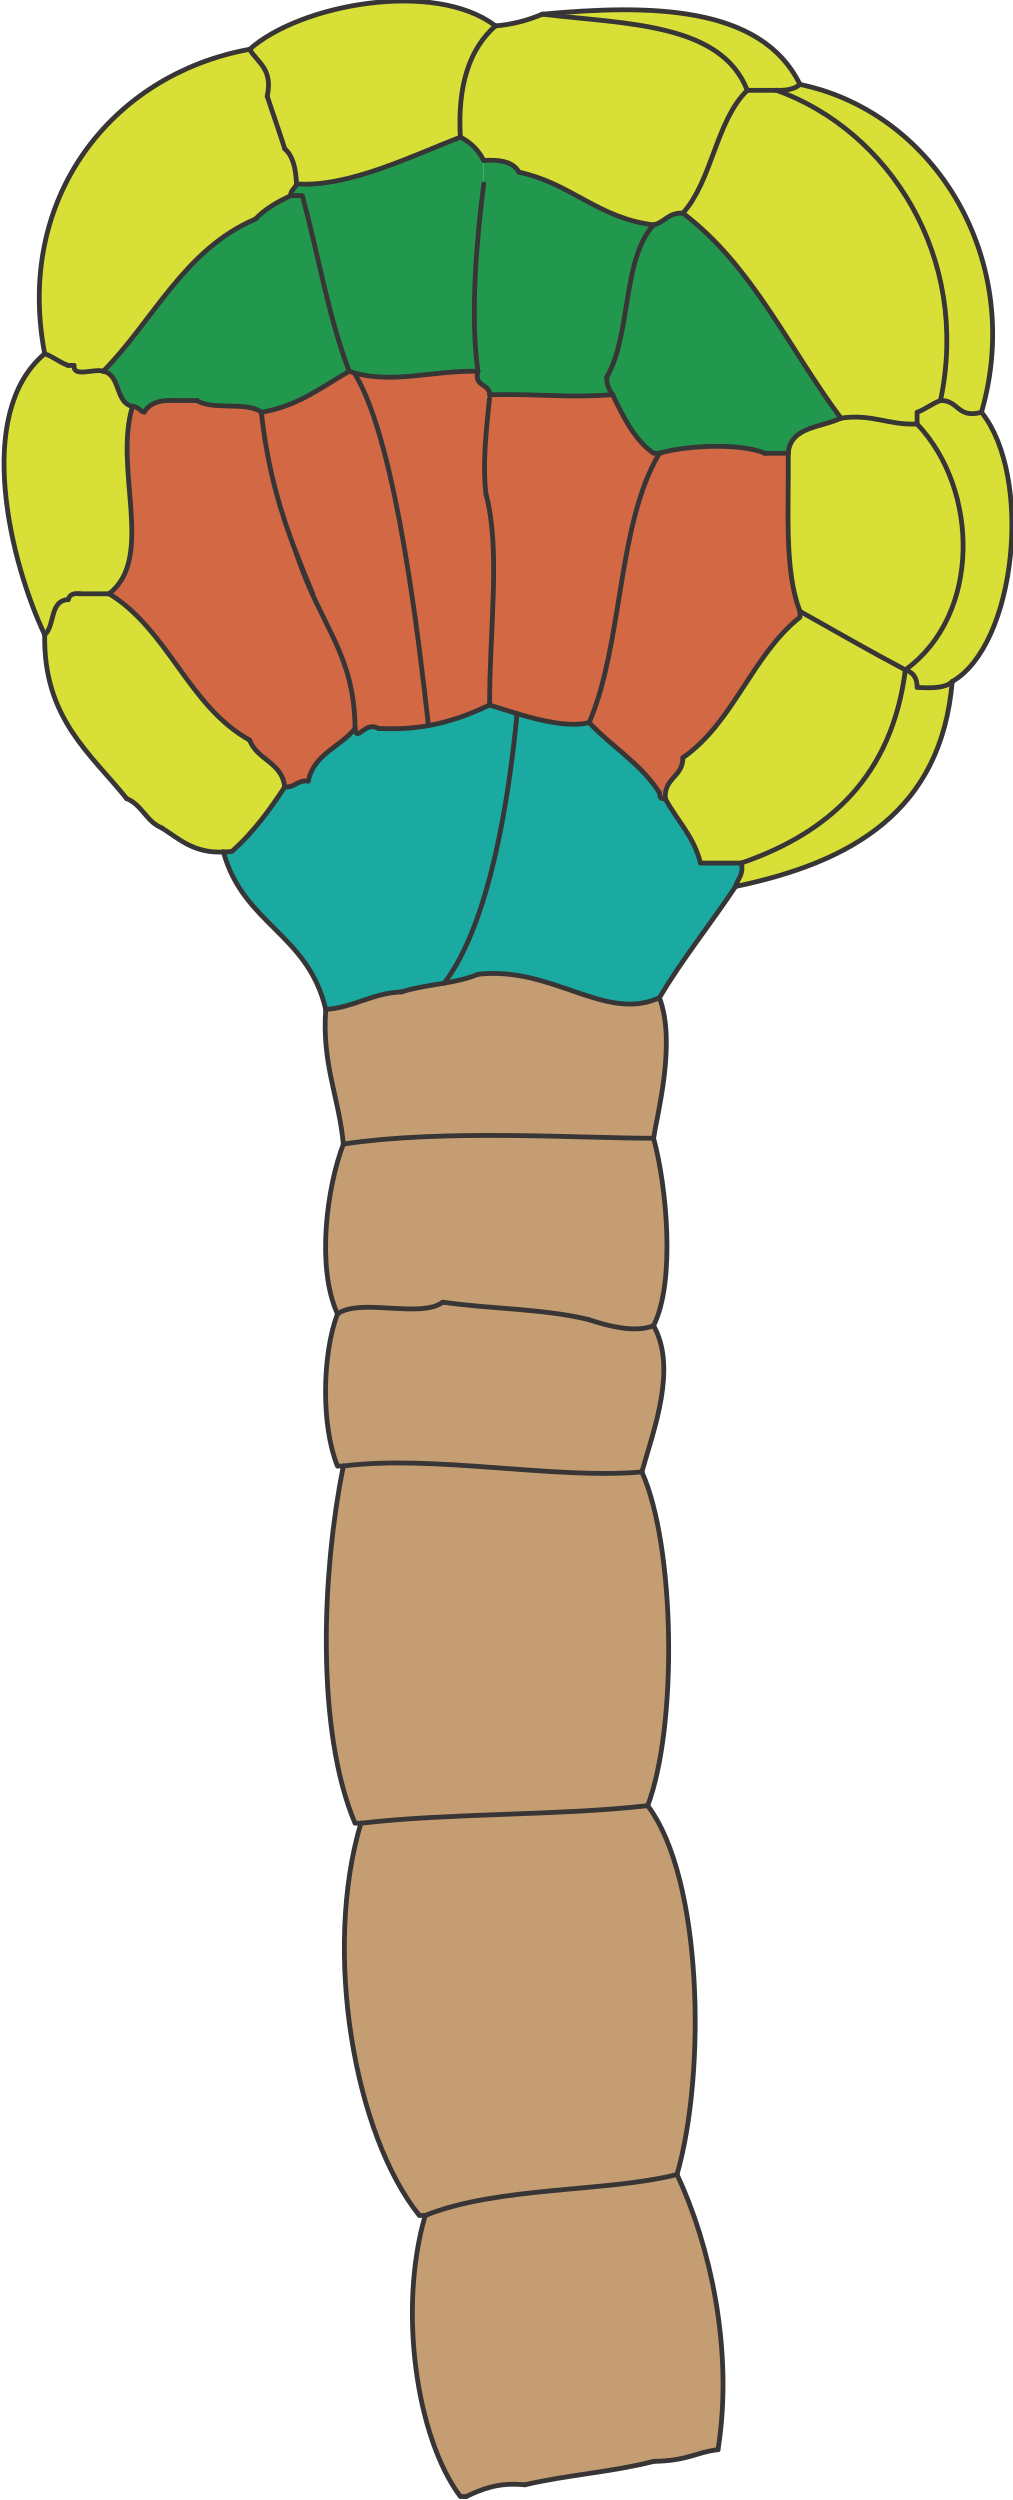
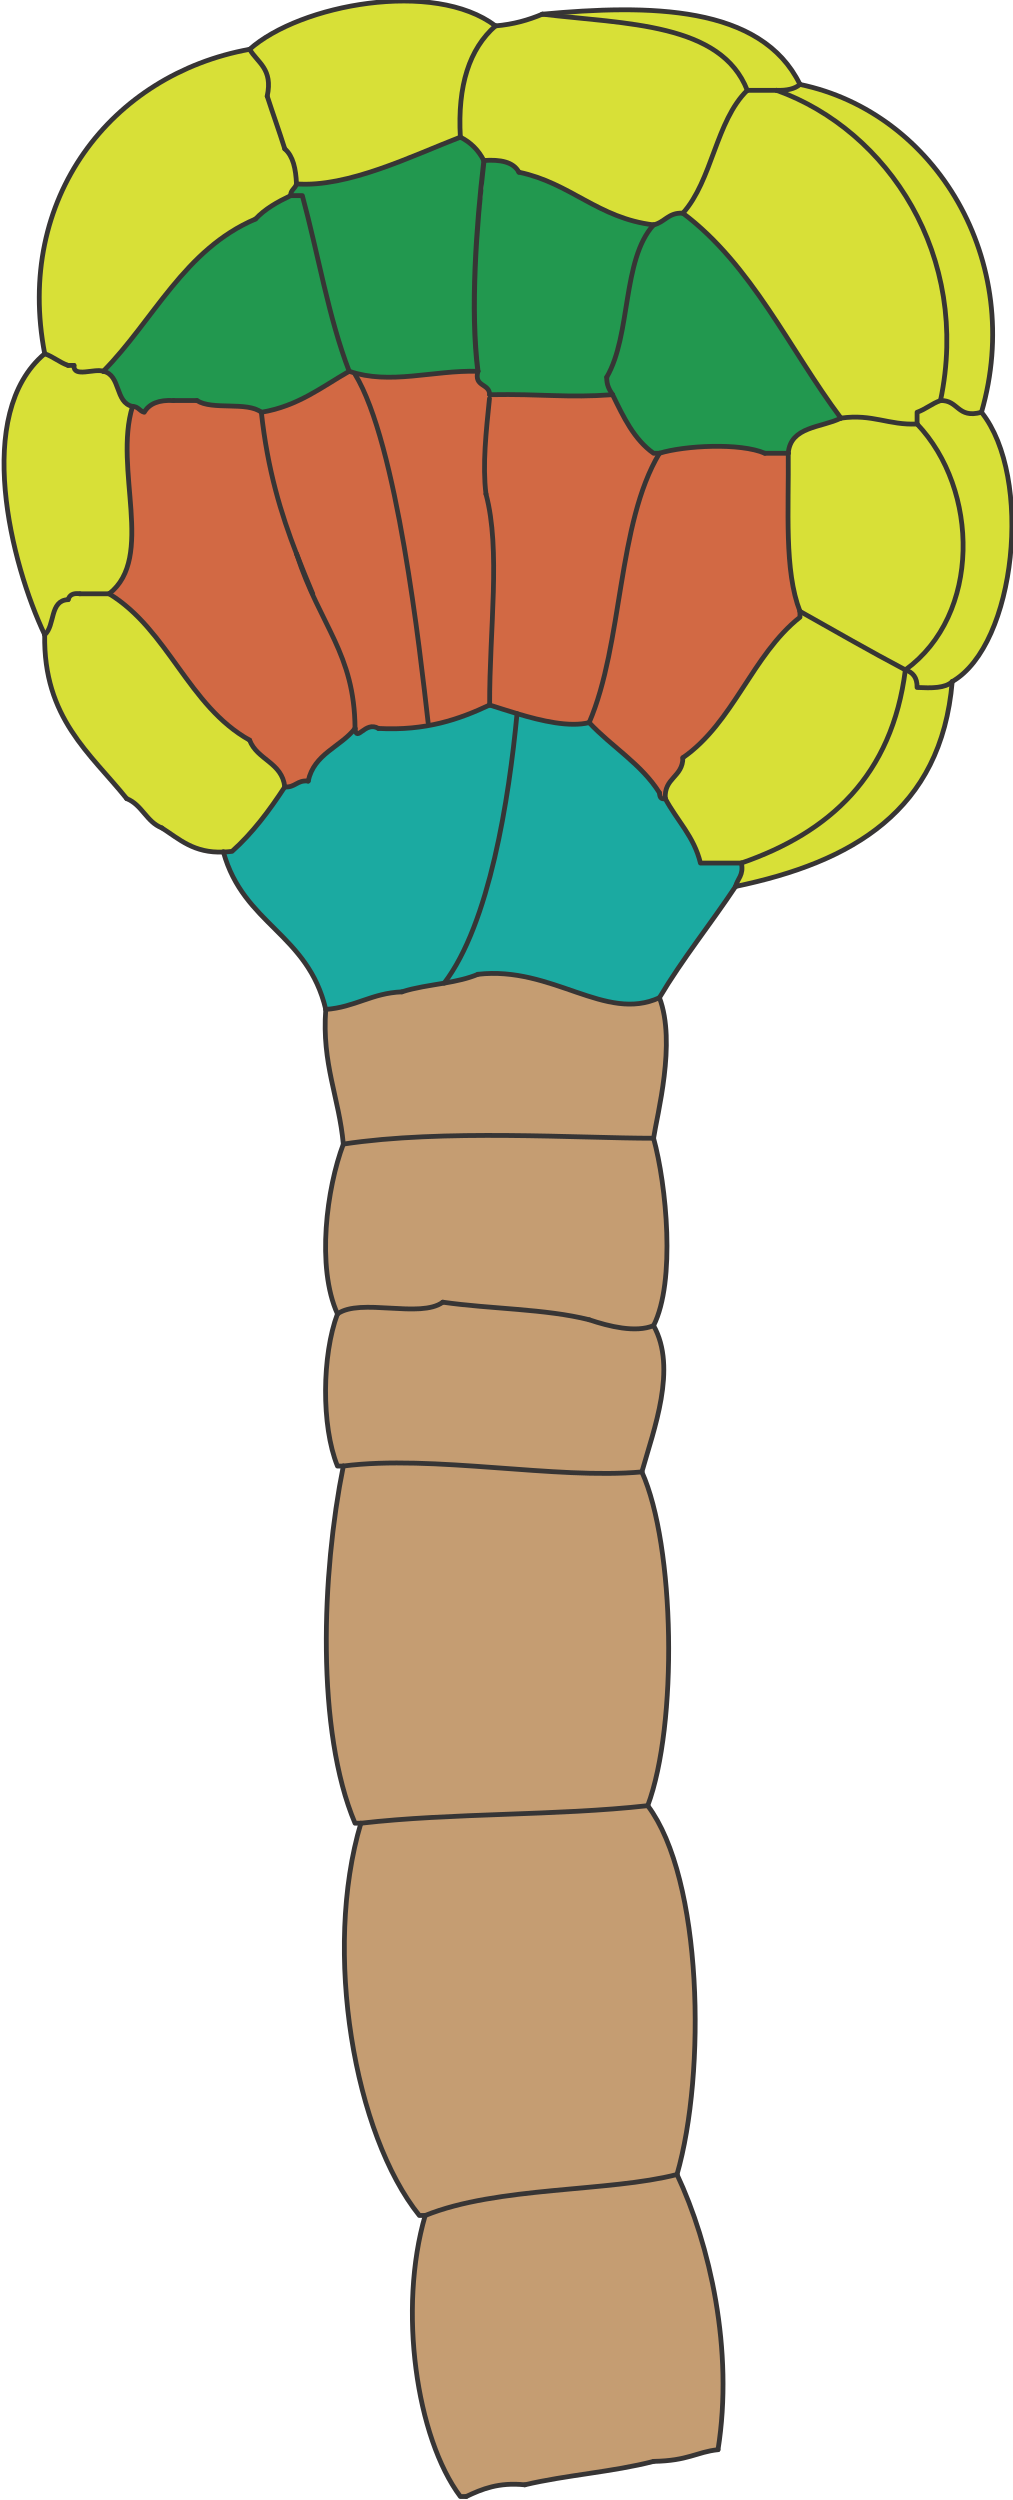
<svg xmlns="http://www.w3.org/2000/svg" width="121.058" height="298.89" viewBox="0 0 120.222 298.133" class="embryo">
  <g>
    <g>
      <g>
        <g>
          <g>
            <g>
              <g>
                <g class="hypophysis" fill="#1baaa1">
                  <path d="M52.707 117.24c5.4-7.067 7.727-21.972 8.687-32.14 2.97.895 6.266 1.65 8.603 1.072 2.69 2.887 6.226 4.935 8.377 8.37.037.43.106.83.702.698 1.366 2.59 3.425 4.496 4.187 7.68h4.886c.3 1.462-.476 1.854-.697 2.793-2.97 4.48-6.304 8.595-9.08 13.266-6.45 2.98-12.764-3.807-21.645-2.793-1.17.504-2.578.802-4.02 1.054" />
                  <path d="M61.393 85.102c-.96 10.167-3.285 25.07-8.687 32.14-1.73.298-3.52.538-5.043 1.04-3.586.14-5.605 1.844-9.08 2.096-2.14-9.068-9.802-10.1-12.205-18.77.326-.01.67-.038 1.034-.084 2.457-2.197 4.442-4.86 6.283-7.68 1.25.093 1.472-.85 2.796-.697.688-3.26 3.853-4.06 5.585-6.275.166 1.796 1.2-.96 2.793 0 5.662.306 9.617-1.09 13.257-2.795.988.31 2.105.678 3.268 1.025" />
                </g>
              </g>
              <g>
                <g class="unspecified" fill="#d26944">
                  <path d="M35.13 66.128c-.02-.037-.03-.066-.037-.095-1.845-4.765-3.446-9.98-4.19-16.868 4.385-.728 7.214-3.025 10.473-4.89 4.878 1.668 9.944-.14 15.354 0-.504 1.91 1.386 1.407 1.395 2.793 6.32-.11 9.228.4 14.664 0 1.293 2.664 2.568 5.356 4.885 6.985h.7c-5.065 8.435-4.32 22.678-8.38 32.12-2.336.576-5.632-.177-8.602-1.07-1.163-.348-2.28-.717-3.268-1.026-3.64 1.704-7.598 3.1-13.257 2.795-1.593-.96-2.627 1.796-2.793 0-.057-8.996-4.16-12.19-6.945-20.744" />
                  <path d="M35.13 66.128c2.784 8.555 6.888 11.748 6.945 20.744-1.733 2.214-4.897 3.016-5.585 6.275-1.323-.152-1.546.79-2.795.696-.315-2.933-3.305-3.21-4.19-5.576-7.335-4.08-9.68-13.137-16.757-17.456 5.522-4.33.492-14.886 2.792-22.344.7 0 .83.567 1.398.7.596-1.035 1.758-1.5 3.49-1.4h2.793c1.834 1.192 5.98.075 7.683 1.4.744 6.886 2.345 12.102 4.19 16.867.008.03.017.058.037.095" />
                  <path d="M95.134 72.905v.7C89.417 78.128 87.218 86.16 81.17 90.36c0 2.33-2.275 2.375-2.094 4.88-.596.13-.665-.268-.702-.697-2.15-3.437-5.688-5.485-8.377-8.372 4.058-9.44 3.313-23.684 8.377-32.12 2.998-.918 9.637-1.273 12.57 0h2.792c.075 6.677-.5 14.006 1.398 18.855" />
                </g>
              </g>
              <g>
                <g class="suspensor" fill="#c59d72">
                  <path d="M47.662 118.282c1.527-.5 3.314-.745 5.046-1.042 1.444-.253 2.847-.55 4.02-1.052 8.883-1.013 15.195 5.77 21.648 2.793 2.04 5.345-.298 14.012-.7 16.758-8.786 0-25.24-1.108-36.996.7-.504-5.552-2.58-9.535-2.094-16.062 3.47-.25 5.49-1.954 9.076-2.094" />
                  <path d="M80.47 259.313c3.92 8.323 6.79 20.947 4.89 32.82-2.61.288-3.537 1.322-7.684 1.393-4.8 1.25-10.462 1.633-15.36 2.796-3.1-.315-5.083.492-6.982 1.394h-.7c-5.257-7.02-7.448-22.362-4.19-33.514 8.587-3.483 21.973-2.795 30.027-4.89" />
                  <path d="M76.98 215.332c6.56 8.695 6.982 31.868 3.49 43.98-8.052 2.096-21.442 1.41-30.025 4.888h-.7c-7.743-9.625-11.544-31.47-6.973-46.774 10.846-1.258 23.322-.874 34.208-2.094" />
                  <path d="M77.677 158.083c2.85 5.084.01 12.43-1.395 17.447-10.224.93-24.962-2.076-35.602-.698h-.7c-1.955-4.82-1.832-13.266 0-18.144 2.702-1.956 9.896.584 12.56-1.397 5.7.82 12.252.782 17.456 2.094 2.383.802 5.55 1.584 7.68.7" />
                  <path d="M77.677 135.74c1.527 5.538 2.664 17.046 0 22.344-2.13.885-5.298.1-7.68-.7-5.205-1.31-11.758-1.273-17.457-2.092-2.664 1.98-9.858-.562-12.56 1.394-2.54-5.596-1.273-15.036.7-20.248 11.757-1.807 28.21-.7 36.997-.7" />
                  <path d="M76.28 175.53c3.96 8.79 4.294 30.175.7 39.8-10.886 1.22-23.362.84-34.208 2.095h-.696c-4.665-11.02-3.995-29.743-1.397-42.594 10.64-1.376 25.38 1.63 35.6.7" />
                </g>
              </g>
              <g>
                <g class="inner-upper" fill="#22984f">
                  <path d="M100.02 49.863c-2.326 1.163-6.023.957-6.284 4.19h-2.792c-2.933-1.274-9.572-.922-12.57 0h-.7c-2.316-1.63-3.593-4.32-4.885-6.985-.373-.556-.728-1.134-.7-2.094 2.924-4.99 1.816-14.01 5.585-18.155 1.332-.3 1.76-1.5 3.494-1.396 8.247 6.19 12.67 16.19 18.85 24.44" />
                  <path d="M77.676 26.82c-3.77 4.143-2.664 13.165-5.585 18.154-.027.96.328 1.535.7 2.093-5.436.4-8.343-.108-14.664 0-.01-1.386-1.898-.882-1.397-2.792-.932-6.544-.187-15.508.698-22.345v-2.792c2.01-.138 3.545.177 4.19 1.397 6.163 1.283 9.422 5.485 16.058 6.284" />
                  <path d="M57.427 19.14v2.79c-.885 6.835-1.63 15.802-.7 22.346-5.406-.14-10.472 1.667-15.35 0C38.91 37.89 37.68 30.283 35.79 23.33h-1.395c-.01-.7.558-.832.7-1.4 6.113.457 13.794-3.358 19.54-5.575 1.24.625 2.168 1.555 2.792 2.784" />
                  <path d="M35.79 23.33c1.89 6.953 3.12 14.56 5.588 20.946-3.26 1.862-6.09 4.162-10.477 4.89-1.7-1.324-5.844-.207-7.677-1.398h-2.795c-1.73-.1-2.896.363-3.492 1.397-.567-.132-.7-.7-1.394-.7-2.126-.437-1.37-3.75-3.495-4.19 6.01-6.096 9.658-14.542 18.158-18.154 1.117-1.2 2.606-2.038 4.19-2.79h1.395z" />
                </g>
              </g>
              <g>
                <g class="protoderm" fill="#d8e037">
                  <path d="M116.78 49.163c6.162 7.68 4.132 27.726-3.492 32.12-.828.802-2.466.782-4.19.7.028-1.2-.52-1.817-1.395-2.095 9.067-6.584 8.815-21.526 1.395-29.327v-1.397c1.034-.36 1.76-1.034 2.795-1.395 2.16-.074 1.99 2.197 4.886 1.395" />
                  <path d="M95.134 10.07c16.18 3.35 26.86 21.05 21.646 39.094-2.895.802-2.73-1.47-4.886-1.395 3.617-17.188-6.2-32.224-19.555-37 1.22.045 2.17-.162 2.794-.7" />
                  <path d="M92.34 10.77c13.352 4.773 23.173 19.81 19.553 36.996-1.034.364-1.762 1.034-2.793 1.398v1.397c-3.428.168-5.29-1.23-9.08-.697-6.182-8.25-10.604-18.25-18.85-24.44 3.517-3.928 3.918-10.977 7.68-14.654h3.49z" />
                  <path d="M109.1 81.982c1.723.083 3.36.103 4.19-.7-1.304 15.458-11.975 21.547-25.837 24.43.223-.938.997-1.33.7-2.79 10.535-3.65 17.956-10.43 19.55-23.034.875.278 1.425.894 1.396 2.094" />
                  <path d="M109.1 50.56c7.42 7.802 7.672 22.743-1.396 29.327-4.267-2.254-8.4-4.636-12.57-6.982-1.9-4.852-1.323-12.178-1.397-18.854.263-3.23 3.958-3.023 6.283-4.19 3.79-.53 5.654.87 9.08.7" />
                  <path d="M107.703 79.887C106.108 92.494 98.69 99.27 88.15 102.92h-4.886c-.764-3.183-2.823-5.093-4.19-7.68-.18-2.505 2.094-2.55 2.094-4.88 6.052-4.198 8.248-12.23 13.965-16.757v-.698c4.17 2.345 8.306 4.728 12.57 6.982" />
                  <path d="M95.134 10.07c-.624.538-1.575.745-2.795.7h-3.49c-3.13-8.043-14.46-7.886-24.44-9.077C77.1.52 90.516.563 95.133 10.07" />
                  <path d="M88.85 10.77c-3.76 3.676-4.16 10.725-7.68 14.654-1.734-.103-2.164 1.097-3.492 1.395-6.64-.8-9.896-5.002-16.062-6.285-.64-1.22-2.18-1.535-4.19-1.397-.62-1.23-1.552-2.16-2.792-2.784-.352-6.172 1.09-10.548 4.19-13.266 2.162-.178 3.95-.708 5.587-1.395 9.98 1.19 21.31 1.03 24.44 9.076" />
                  <path d="M58.824 3.087c-3.102 2.718-4.542 7.094-4.19 13.266-5.745 2.217-13.424 6.034-19.54 5.58-.076-1.788-.402-3.326-1.4-4.182-.67-2.133-1.414-4.178-2.092-6.283.707-3.276-1.155-3.975-2.097-5.588 5.99-5.353 22.022-8.34 29.32-2.793" />
                  <path d="M35.092 21.93c-.14.568-.707.7-.7 1.4-1.58.752-3.07 1.588-4.19 2.79-8.5 3.613-12.148 12.058-18.154 18.156-1.014-.384-3.61.82-3.49-.7H7.86c-1.033-.363-1.76-1.033-2.794-1.397C1.51 23.68 12.98 8.876 29.504 5.88c.943 1.61 2.804 2.31 2.097 5.586.68 2.105 1.424 4.153 2.094 6.286.997.854 1.324 2.392 1.398 4.18" />
                  <path d="M26.378 101.607c-3.546.15-5.258-1.547-7.343-2.875-1.836-.716-2.357-2.767-4.19-3.492-4.348-5.418-9.953-9.6-9.778-19.544 1.257-1.08.558-4.095 2.795-4.187.158-.55.584-.81 1.395-.7h3.49c7.078 4.32 9.424 13.378 16.758 17.456.885 2.363 3.875 2.644 4.19 5.577-1.84 2.82-3.826 5.484-6.283 7.68-.364.047-.708.075-1.034.084" />
                  <path d="M15.54 48.465c-2.3 7.458 2.73 18.015-2.79 22.345H9.256c-.81-.112-1.237.15-1.397.7-2.234.09-1.535 3.106-2.793 4.186-4.012-8.443-8.537-26.346 0-33.515 1.034.365 1.762 1.035 2.793 1.396h.7c-.122 1.518 2.476.318 3.49.7 2.122.437 1.37 3.75 3.49 4.19" />
                </g>
              </g>
            </g>
          </g>
        </g>
      </g>
    </g>
    <g>
      <g>
        <g>
          <path d="M58.126 84.077c-.03-8.976 1.35-18.527-.438-25.166" fill="none" stroke="#373535" stroke-width=".573" stroke-linecap="round" stroke-linejoin="round" />
        </g>
        <g>
          <path d="M58.107 47.526c-.4 3.947-.845 7.922-.418 11.387" fill="none" stroke="#373535" stroke-width=".573" stroke-linecap="round" stroke-linejoin="round" />
        </g>
        <g>
          <path d="M41.377 44.276c4.877 1.667 9.944-.14 15.35 0" fill="none" stroke="#373535" stroke-width=".573" stroke-linecap="round" stroke-linejoin="round" />
        </g>
        <g>
          <path d="M35.092 66.034c-1.844-4.77-3.445-9.98-4.19-16.872" fill="none" stroke="#373535" stroke-width=".573" stroke-linecap="round" stroke-linejoin="round" />
        </g>
        <g>
          <path d="M37.03 70.81c-.645-1.547-1.287-3.09-1.9-4.683" fill="none" stroke="#373535" stroke-width=".573" stroke-linecap="round" stroke-linejoin="round" />
        </g>
        <g>
-           <path d="M56.73 44.276c-.932-6.544-.187-15.51.698-22.345" fill="none" stroke="#373535" stroke-width=".573" stroke-linecap="round" stroke-linejoin="round" />
+           <path d="M56.73 44.276c-.932-7.303-.187-17.31.698-24.935" fill="none" stroke="#373535" stroke-width=".604" stroke-linecap="round" stroke-linejoin="round" />
        </g>
        <g>
          <path d="M58.126 47.068c-.01-1.386-1.9-.885-1.398-2.792" fill="none" stroke="#373535" stroke-width=".573" stroke-linecap="round" stroke-linejoin="round" />
        </g>
        <g>
          <path d="M72.79 47.068c-5.436.4-8.343-.112-14.664 0" fill="none" stroke="#373535" stroke-width=".573" stroke-linecap="round" stroke-linejoin="round" />
        </g>
        <g>
          <path d="M72.79 47.068c-.372-.558-.727-1.134-.7-2.094" fill="none" stroke="#373535" stroke-width=".573" stroke-linecap="round" stroke-linejoin="round" />
        </g>
        <g>
          <path d="M78.375 54.052h-.7c-2.32-1.63-3.593-4.32-4.885-6.982" fill="none" stroke="#373535" stroke-width=".573" stroke-linecap="round" stroke-linejoin="round" />
        </g>
        <g>
          <path d="M81.17 25.423c8.247 6.192 12.67 16.19 18.85 24.44" fill="none" stroke="#373535" stroke-width=".573" stroke-linecap="round" stroke-linejoin="round" />
        </g>
        <g>
          <path d="M57.427 19.14c-.624-1.23-1.552-2.16-2.792-2.785" fill="none" stroke="#373535" stroke-width=".573" stroke-linecap="round" stroke-linejoin="round" />
        </g>
        <g>
          <path d="M61.616 20.535c-.644-1.22-2.18-1.535-4.19-1.395" fill="none" stroke="#373535" stroke-width=".573" stroke-linecap="round" stroke-linejoin="round" />
        </g>
        <g>
          <path d="M81.17 25.423c-1.734-.103-2.163 1.097-3.495 1.395" fill="none" stroke="#373535" stroke-width=".573" stroke-linecap="round" stroke-linejoin="round" />
        </g>
        <g>
          <path d="M88.85 10.77c-3.76 3.676-4.16 10.725-7.68 14.654" fill="none" stroke="#373535" stroke-width=".573" stroke-linecap="round" stroke-linejoin="round" />
        </g>
        <g>
          <path d="M58.824 3.088c2.16-.178 3.947-.707 5.588-1.395" fill="none" stroke="#373535" stroke-width=".573" stroke-linecap="round" stroke-linejoin="round" />
        </g>
        <g>
          <path d="M111.893 47.768c3.62-17.187-6.2-32.223-19.553-36.997" fill="none" stroke="#373535" stroke-width=".573" stroke-linecap="round" stroke-linejoin="round" />
        </g>
        <g>
          <path d="M95.134 10.07c16.18 3.35 26.86 21.05 21.646 39.094" fill="none" stroke="#373535" stroke-width=".573" stroke-linecap="round" stroke-linejoin="round" />
        </g>
        <g>
          <path d="M88.15 102.92c10.54-3.648 17.96-10.427 19.553-23.03" fill="none" stroke="#373535" stroke-width=".573" stroke-linecap="round" stroke-linejoin="round" />
        </g>
        <g>
          <path d="M113.29 81.284c-1.304 15.454-11.975 21.543-25.837 24.43" fill="none" stroke="#373535" stroke-width=".573" stroke-linecap="round" stroke-linejoin="round" />
        </g>
        <g>
          <path d="M42.773 217.426h-.7c-4.66-11.024-3.99-29.746-1.394-42.593" fill="none" stroke="#373535" stroke-width=".573" stroke-linecap="round" stroke-linejoin="round" />
        </g>
        <g>
          <path d="M76.28 175.53c3.96 8.79 4.294 30.175.7 39.8" fill="none" stroke="#373535" stroke-width=".573" stroke-linecap="round" stroke-linejoin="round" />
        </g>
        <g>
          <path d="M77.676 158.084c2.85 5.084.01 12.43-1.395 17.447" fill="none" stroke="#373535" stroke-width=".573" stroke-linecap="round" stroke-linejoin="round" />
        </g>
        <g>
          <path d="M52.54 155.29c5.698.82 12.25.783 17.455 2.095" fill="none" stroke="#373535" stroke-width=".573" stroke-linecap="round" stroke-linejoin="round" />
        </g>
        <g>
          <path d="M40.678 174.833h-.7c-1.952-4.823-1.832-13.266 0-18.143" fill="none" stroke="#373535" stroke-width=".573" stroke-linecap="round" stroke-linejoin="round" />
        </g>
        <g>
          <path d="M76.28 175.53c-10.22.93-24.96-2.076-35.6-.7" fill="none" stroke="#373535" stroke-width=".573" stroke-linecap="round" stroke-linejoin="round" />
        </g>
        <g>
          <path d="M39.98 156.688c-2.54-5.596-1.274-15.036.7-20.25" fill="none" stroke="#373535" stroke-width=".573" stroke-linecap="round" stroke-linejoin="round" />
        </g>
        <g>
          <path d="M52.54 155.29c-2.665 1.983-9.86-.557-12.56 1.4" fill="none" stroke="#373535" stroke-width=".573" stroke-linecap="round" stroke-linejoin="round" />
        </g>
        <g>
          <path d="M77.676 158.084c-2.13.885-5.298.103-7.68-.7" fill="none" stroke="#373535" stroke-width=".573" stroke-linecap="round" stroke-linejoin="round" />
        </g>
        <g>
          <path d="M77.676 135.74c1.527 5.538 2.664 17.046 0 22.344" fill="none" stroke="#373535" stroke-width=".573" stroke-linecap="round" stroke-linejoin="round" />
        </g>
        <g>
          <path d="M5.066 42.18C1.51 23.683 12.98 8.88 29.506 5.88" fill="none" stroke="#373535" stroke-width=".573" stroke-linecap="round" stroke-linejoin="round" />
        </g>
        <g>
          <path d="M77.676 293.528c-4.803 1.25-10.462 1.63-15.36 2.795" fill="none" stroke="#373535" stroke-width=".573" stroke-linecap="round" stroke-linejoin="round" />
        </g>
        <g>
          <path d="M55.332 297.717h-.7c-5.257-7.02-7.445-22.365-4.19-33.515" fill="none" stroke="#373535" stroke-width=".573" stroke-linecap="round" stroke-linejoin="round" />
        </g>
        <g>
          <path d="M62.316 296.322c-3.102-.315-5.084.493-6.982 1.395" fill="none" stroke="#373535" stroke-width=".573" stroke-linecap="round" stroke-linejoin="round" />
        </g>
        <g>
          <path d="M85.36 292.132c-2.61.29-3.538 1.323-7.685 1.395" fill="none" stroke="#373535" stroke-width=".573" stroke-linecap="round" stroke-linejoin="round" />
        </g>
        <g>
          <path d="M80.47 259.314c3.918 8.323 6.788 20.947 4.89 32.82" fill="none" stroke="#373535" stroke-width=".573" stroke-linecap="round" stroke-linejoin="round" />
        </g>
        <g>
          <path d="M40.678 136.437c-.5-5.548-2.578-9.534-2.094-16.058" fill="none" stroke="#373535" stroke-width=".573" stroke-linecap="round" stroke-linejoin="round" />
        </g>
        <g>
          <path d="M77.676 135.74c-8.787 0-25.24-1.11-36.997.698" fill="none" stroke="#373535" stroke-width=".573" stroke-linecap="round" stroke-linejoin="round" />
        </g>
        <g>
          <path d="M78.375 118.98c2.04 5.344-.298 14.014-.7 16.76" fill="none" stroke="#373535" stroke-width=".573" stroke-linecap="round" stroke-linejoin="round" />
        </g>
        <g>
          <path d="M56.73 116.188c-1.175.504-2.58.802-4.022 1.054-1.733.298-3.52.538-5.046 1.04" fill="none" stroke="#373535" stroke-width=".573" stroke-linecap="round" stroke-linejoin="round" />
        </g>
        <g>
          <path d="M78.375 118.98c-6.453 2.98-12.765-3.806-21.646-2.792" fill="none" stroke="#373535" stroke-width=".573" stroke-linecap="round" stroke-linejoin="round" />
        </g>
        <g>
          <path d="M87.454 105.713c-2.97 4.48-6.304 8.592-9.08 13.266" fill="none" stroke="#373535" stroke-width=".573" stroke-linecap="round" stroke-linejoin="round" />
        </g>
        <g>
          <path d="M88.15 102.92c.298 1.462-.475 1.854-.696 2.793" fill="none" stroke="#373535" stroke-width=".573" stroke-linecap="round" stroke-linejoin="round" />
        </g>
        <g>
          <path d="M79.075 95.24c1.37 2.587 3.425 4.497 4.19 7.682h4.886" fill="none" stroke="#373535" stroke-width=".573" stroke-linecap="round" stroke-linejoin="round" />
        </g>
        <g>
          <path d="M33.695 93.844c1.25.095 1.472-.848 2.795-.7" fill="none" stroke="#373535" stroke-width=".573" stroke-linecap="round" stroke-linejoin="round" />
        </g>
        <g>
          <path d="M38.584 120.377c-2.142-9.067-9.803-10.1-12.206-18.77 0-.01-.01-.026-.01-.035" fill="none" stroke="#373535" stroke-width=".573" stroke-linecap="round" stroke-linejoin="round" />
        </g>
        <g>
          <path d="M47.662 118.283c-3.586.14-5.605 1.844-9.076 2.094" fill="none" stroke="#373535" stroke-width=".573" stroke-linecap="round" stroke-linejoin="round" />
        </g>
        <g>
          <path d="M44.867 86.87c5.662.307 9.617-1.087 13.257-2.794" fill="none" stroke="#373535" stroke-width=".573" stroke-linecap="round" stroke-linejoin="round" />
        </g>
        <g>
          <path d="M36.49 93.146c.686-3.26 3.854-4.058 5.584-6.275" fill="none" stroke="#373535" stroke-width=".573" stroke-linecap="round" stroke-linejoin="round" />
        </g>
        <g>
          <path d="M58.126 84.077c.985.306 2.102.68 3.268 1.025 2.97.894 6.266 1.647 8.603 1.07" fill="none" stroke="#373535" stroke-width=".573" stroke-linecap="round" stroke-linejoin="round" />
        </g>
        <g>
          <path d="M78.375 54.052c3-.922 9.634-1.274 12.57 0" fill="none" stroke="#373535" stroke-width=".573" stroke-linecap="round" stroke-linejoin="round" />
        </g>
        <g>
          <path d="M69.996 86.172c4.058-9.44 3.314-23.685 8.38-32.12" fill="none" stroke="#373535" stroke-width=".573" stroke-linecap="round" stroke-linejoin="round" />
        </g>
        <g>
          <path d="M78.375 94.54c-2.15-3.433-5.688-5.484-8.38-8.368" fill="none" stroke="#373535" stroke-width=".573" stroke-linecap="round" stroke-linejoin="round" />
        </g>
        <g>
          <path d="M79.075 95.24c-.596.13-.662-.268-.7-.698" fill="none" stroke="#373535" stroke-width=".573" stroke-linecap="round" stroke-linejoin="round" />
        </g>
        <g>
          <path d="M81.17 90.36c0 2.33-2.275 2.375-2.095 4.88" fill="none" stroke="#373535" stroke-width=".573" stroke-linecap="round" stroke-linejoin="round" />
        </g>
        <g>
          <path d="M19.033 98.73c-1.836-.715-2.357-2.763-4.19-3.49" fill="none" stroke="#373535" stroke-width=".573" stroke-linecap="round" stroke-linejoin="round" />
        </g>
        <g>
          <path d="M14.843 95.24c-4.348-5.418-9.952-9.6-9.778-19.543" fill="none" stroke="#373535" stroke-width=".573" stroke-linecap="round" stroke-linejoin="round" />
        </g>
        <g>
          <path d="M33.695 93.844c-1.844 2.82-3.826 5.485-6.284 7.68-.362.047-.706.076-1.033.084-3.545.15-5.26-1.546-7.346-2.875" fill="none" stroke="#373535" stroke-width=".573" stroke-linecap="round" stroke-linejoin="round" />
        </g>
        <g>
          <path d="M29.505 88.266c.885 2.366 3.875 2.643 4.19 5.576" fill="none" stroke="#373535" stroke-width=".573" stroke-linecap="round" stroke-linejoin="round" />
        </g>
        <g>
          <path d="M42.075 86.87c-.057-8.995-4.16-12.185-6.945-20.743-.02-.037-.03-.066-.037-.092" fill="none" stroke="#373535" stroke-width=".573" stroke-linecap="round" stroke-linejoin="round" />
        </g>
        <g>
          <path d="M44.867 86.87c-1.592-.958-2.626 1.797-2.792 0" fill="none" stroke="#373535" stroke-width=".573" stroke-linecap="round" stroke-linejoin="round" />
        </g>
        <g>
          <path d="M90.945 54.052h2.792" fill="none" stroke="#373535" stroke-width=".573" stroke-linecap="round" stroke-linejoin="round" />
        </g>
        <g>
          <path d="M95.134 72.905v.7C89.417 78.128 87.218 86.16 81.17 90.36" fill="none" stroke="#373535" stroke-width=".573" stroke-linecap="round" stroke-linejoin="round" />
        </g>
        <g>
          <path d="M100.02 49.863c3.79-.533 5.654.865 9.08.7" fill="none" stroke="#373535" stroke-width=".573" stroke-linecap="round" stroke-linejoin="round" />
        </g>
        <g>
          <path d="M93.736 54.052c.263-3.23 3.958-3.027 6.284-4.19" fill="none" stroke="#373535" stroke-width=".573" stroke-linecap="round" stroke-linejoin="round" />
        </g>
        <g>
          <path d="M95.134 72.905c-1.9-4.85-1.323-12.178-1.398-18.854" fill="none" stroke="#373535" stroke-width=".573" stroke-linecap="round" stroke-linejoin="round" />
        </g>
        <g>
          <path d="M107.703 79.887c-4.264-2.254-8.4-4.637-12.57-6.982" fill="none" stroke="#373535" stroke-width=".573" stroke-linecap="round" stroke-linejoin="round" />
        </g>
        <g>
          <path d="M116.78 49.163c6.162 7.68 4.132 27.726-3.492 32.12" fill="none" stroke="#373535" stroke-width=".573" stroke-linecap="round" stroke-linejoin="round" />
        </g>
        <g>
          <path d="M111.893 47.768c2.16-.074 1.99 2.197 4.886 1.395" fill="none" stroke="#373535" stroke-width=".573" stroke-linecap="round" stroke-linejoin="round" />
        </g>
        <g>
          <path d="M109.1 50.56v-1.398c1.03-.36 1.757-1.034 2.794-1.394" fill="none" stroke="#373535" stroke-width=".573" stroke-linecap="round" stroke-linejoin="round" />
        </g>
        <g>
          <path d="M107.703 79.887c9.067-6.58 8.815-21.526 1.395-29.327" fill="none" stroke="#373535" stroke-width=".573" stroke-linecap="round" stroke-linejoin="round" />
        </g>
        <g>
          <path d="M113.29 81.284c-.83.802-2.467.782-4.19.7.028-1.2-.522-1.817-1.396-2.098" fill="none" stroke="#373535" stroke-width=".573" stroke-linecap="round" stroke-linejoin="round" />
        </g>
        <g>
          <path d="M29.505 88.266c-7.338-4.078-9.68-13.137-16.757-17.456" fill="none" stroke="#373535" stroke-width=".573" stroke-linecap="round" stroke-linejoin="round" />
        </g>
        <g>
          <path d="M20.428 47.768c-1.73-.103-2.896.36-3.49 1.395-.568-.13-.7-.696-1.4-.696" fill="none" stroke="#373535" stroke-width=".573" stroke-linecap="round" stroke-linejoin="round" />
        </g>
        <g>
          <path d="M23.222 47.768h-2.795" fill="none" stroke="#373535" stroke-width=".573" stroke-linecap="round" stroke-linejoin="round" />
        </g>
        <g>
          <path d="M30.903 49.163c-1.704-1.32-5.848-.203-7.68-1.395" fill="none" stroke="#373535" stroke-width=".573" stroke-linecap="round" stroke-linejoin="round" />
        </g>
        <g>
          <path d="M41.377 44.276c-3.26 1.862-6.09 4.16-10.474 4.89" fill="none" stroke="#373535" stroke-width=".573" stroke-linecap="round" stroke-linejoin="round" />
        </g>
        <g>
          <path d="M34.395 23.33h1.395c1.89 6.953 3.122 14.56 5.587 20.946" fill="none" stroke="#373535" stroke-width=".573" stroke-linecap="round" stroke-linejoin="round" />
        </g>
        <g>
          <path d="M77.676 26.82c-3.77 4.143-2.664 13.165-5.585 18.154" fill="none" stroke="#373535" stroke-width=".573" stroke-linecap="round" stroke-linejoin="round" />
        </g>
        <g>
          <path d="M61.616 20.535c6.163 1.286 9.423 5.485 16.058 6.284" fill="none" stroke="#373535" stroke-width=".573" stroke-linecap="round" stroke-linejoin="round" />
        </g>
        <g>
          <path d="M30.205 26.12c-8.5 3.613-12.15 12.058-18.155 18.156" fill="none" stroke="#373535" stroke-width=".573" stroke-linecap="round" stroke-linejoin="round" />
        </g>
        <g>
          <path d="M34.395 23.33c-1.584.752-3.073 1.59-4.19 2.79" fill="none" stroke="#373535" stroke-width=".573" stroke-linecap="round" stroke-linejoin="round" />
        </g>
        <g>
          <path d="M35.092 21.932c-.14.567-.707.7-.7 1.398" fill="none" stroke="#373535" stroke-width=".573" stroke-linecap="round" stroke-linejoin="round" />
        </g>
        <g>
          <path d="M29.505 5.88C35.49.527 51.523-2.463 58.825 3.088" fill="none" stroke="#373535" stroke-width=".573" stroke-linecap="round" stroke-linejoin="round" />
        </g>
        <g>
          <path d="M31.6 11.467c.707-3.276-1.154-3.975-2.094-5.588" fill="none" stroke="#373535" stroke-width=".573" stroke-linecap="round" stroke-linejoin="round" />
        </g>
        <g>
          <path d="M33.695 17.752c-.67-2.134-1.415-4.18-2.094-6.284" fill="none" stroke="#373535" stroke-width=".573" stroke-linecap="round" stroke-linejoin="round" />
        </g>
        <g>
          <path d="M35.092 21.932c-.074-1.787-.4-3.325-1.398-4.18" fill="none" stroke="#373535" stroke-width=".573" stroke-linecap="round" stroke-linejoin="round" />
        </g>
        <g>
          <path d="M54.634 16.355c-5.745 2.217-13.424 6.032-19.54 5.576" fill="none" stroke="#373535" stroke-width=".573" stroke-linecap="round" stroke-linejoin="round" />
        </g>
        <g>
          <path d="M58.824 3.088c-3.102 2.718-4.542 7.094-4.19 13.266" fill="none" stroke="#373535" stroke-width=".573" stroke-linecap="round" stroke-linejoin="round" />
        </g>
        <g>
          <path d="M64.41 1.692C77.1.518 90.515.564 95.135 10.07" fill="none" stroke="#373535" stroke-width=".573" stroke-linecap="round" stroke-linejoin="round" />
        </g>
        <g>
          <path d="M88.85 10.77c-3.13-8.046-14.46-7.886-24.44-9.077" fill="none" stroke="#373535" stroke-width=".573" stroke-linecap="round" stroke-linejoin="round" />
        </g>
        <g>
          <path d="M92.34 10.77h-3.49" fill="none" stroke="#373535" stroke-width=".573" stroke-linecap="round" stroke-linejoin="round" />
        </g>
        <g>
          <path d="M95.134 10.07c-.624.538-1.575.745-2.795.7" fill="none" stroke="#373535" stroke-width=".573" stroke-linecap="round" stroke-linejoin="round" />
        </g>
        <g>
          <path d="M76.98 215.333c6.56 8.695 6.982 31.868 3.49 43.98" fill="none" stroke="#373535" stroke-width=".573" stroke-linecap="round" stroke-linejoin="round" />
        </g>
        <g>
          <path d="M42.773 217.426c10.846-1.254 23.322-.874 34.208-2.094" fill="none" stroke="#373535" stroke-width=".573" stroke-linecap="round" stroke-linejoin="round" />
        </g>
        <g>
          <path d="M50.444 264.203h-.7c-7.743-9.626-11.54-31.47-6.973-46.778" fill="none" stroke="#373535" stroke-width=".573" stroke-linecap="round" stroke-linejoin="round" />
        </g>
        <g>
          <path d="M80.47 259.314c-8.054 2.094-21.44 1.406-30.026 4.89" fill="none" stroke="#373535" stroke-width=".573" stroke-linecap="round" stroke-linejoin="round" />
        </g>
        <g>
          <path d="M5.066 75.697c-4.012-8.443-8.538-26.346 0-33.517" fill="none" stroke="#373535" stroke-width=".573" stroke-linecap="round" stroke-linejoin="round" />
        </g>
        <g>
          <path d="M7.86 71.51c-2.233.09-1.537 3.106-2.794 4.186" fill="none" stroke="#373535" stroke-width=".573" stroke-linecap="round" stroke-linejoin="round" />
        </g>
        <g>
          <path d="M9.256 70.81c-.81-.112-1.237.15-1.395.7" fill="none" stroke="#373535" stroke-width=".573" stroke-linecap="round" stroke-linejoin="round" />
        </g>
        <g>
          <path d="M12.748 70.81h-3.49" fill="none" stroke="#373535" stroke-width=".573" stroke-linecap="round" stroke-linejoin="round" />
        </g>
        <g>
          <path d="M15.54 48.465c-2.3 7.458 2.73 18.015-2.79 22.345" fill="none" stroke="#373535" stroke-width=".573" stroke-linecap="round" stroke-linejoin="round" />
        </g>
        <g>
          <path d="M12.05 44.276c2.12.438 1.368 3.752 3.49 4.19" fill="none" stroke="#373535" stroke-width=".573" stroke-linecap="round" stroke-linejoin="round" />
        </g>
        <g>
          <path d="M8.558 43.578c-.12 1.518 2.477.315 3.49.7" fill="none" stroke="#373535" stroke-width=".573" stroke-linecap="round" stroke-linejoin="round" />
        </g>
        <g>
          <path d="M7.86 43.578h.7" fill="none" stroke="#373535" stroke-width=".573" stroke-linecap="round" stroke-linejoin="round" />
        </g>
        <g>
          <path d="M5.066 42.18c1.034.365 1.76 1.035 2.795 1.4" fill="none" stroke="#373535" stroke-width=".573" stroke-linecap="round" stroke-linejoin="round" />
        </g>
        <g>
          <path d="M50.79 86.172c-.988-8.65-3.715-33.377-8.715-41.542" fill="none" stroke="#373535" stroke-width=".573" stroke-linecap="round" stroke-linejoin="round" />
        </g>
        <g>
          <path d="M52.707 117.24c5.4-7.067 7.727-21.972 8.687-32.14" fill="none" stroke="#373535" stroke-width=".573" stroke-linecap="round" stroke-linejoin="round" />
        </g>
      </g>
    </g>
  </g>
</svg>
